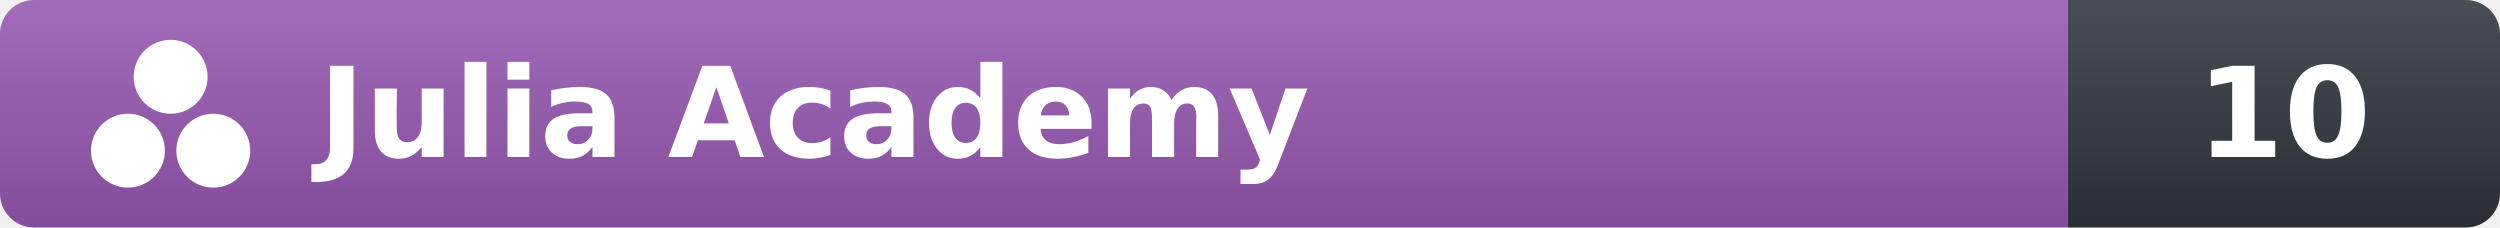
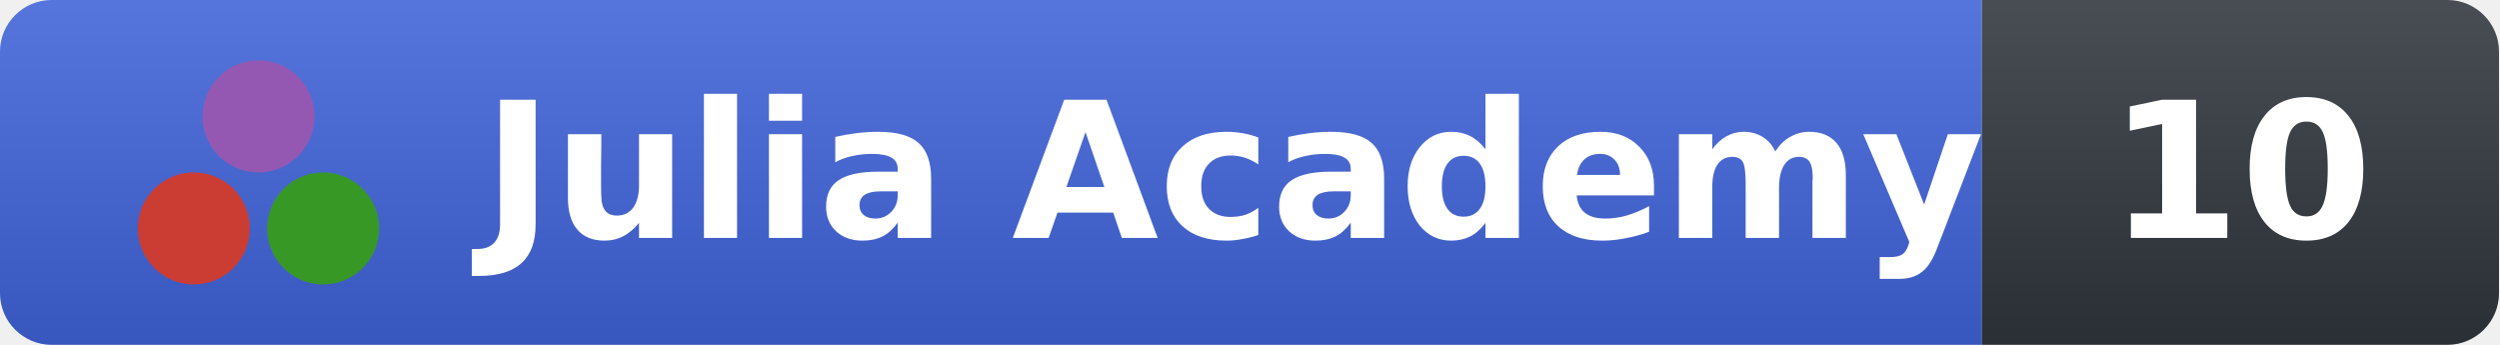
- <svg xmlns="http://www.w3.org/2000/svg" width="219.8" height="20" viewBox="0 0 219.8 20" role="img" aria-label="Julia Academy: 10">
+ <svg xmlns="http://www.w3.org/2000/svg" width="145.0" height="20" viewBox="0 0 145.0 20" role="img" aria-label="Julia Academy: 10">
  <linearGradient id="g" x2="0" y2="100%">
    <stop offset="0" stop-color="#fff" stop-opacity=".12" />
    <stop offset="1" stop-opacity=".12" />
  </linearGradient>
  <clipPath id="c">
-     <rect width="219.8" height="20" rx="3" />
+     <rect width="145.0" height="20" rx="3" />
  </clipPath>
  <g clip-path="url(#c)">
-     <rect width="181.8" height="20" fill="#9558B2" />
-     <rect x="181.8" width="38" height="20" fill="#30363d" />
-     <rect width="219.8" height="20" fill="url(#g)" />
+     <rect width="115.0" height="20" fill="#4063D8" />
+     <rect x="115.0" width="30.0" height="20" fill="#30363d" />
+     <rect width="145.0" height="20" fill="url(#g)" />
  </g>
  <svg x="8" y="3.0" width="14" height="14" viewBox="0 0 24 24" fill="#ffffff">
-     <path d="M11.138 17.569a5.569 5.569 0 1 1-11.138 0 5.569 5.569 0 1 1 11.138 0zm6.431-11.138a5.569 5.569 0 1 1-11.138 0 5.569 5.569 0 1 1 11.138 0zM24 17.569a5.569 5.569 0 1 1-11.138 0 5.569 5.569 0 1 1 11.138 0z" />
+     <circle cx="5.569" cy="17.569" r="5.569" fill="#CB3C33" />
+     <circle cx="12" cy="6.431" r="5.569" fill="#9558B2" />
+     <circle cx="18.431" cy="17.569" r="5.569" fill="#389826" />
  </svg>
  <g fill="#ffffff" font-family="Verdana,DejaVu Sans,Geneva,sans-serif" font-size="11" font-weight="bold">
    <text x="28" y="13.8" textLength="79.0" lengthAdjust="spacingAndGlyphs">Julia Academy</text>
-     <text x="200.8" y="13.8" text-anchor="middle" textLength="14.0" lengthAdjust="spacingAndGlyphs">10</text>
+     <text x="130.0" y="13.8" text-anchor="middle" textLength="14.0" lengthAdjust="spacingAndGlyphs">10</text>
  </g>
</svg>
